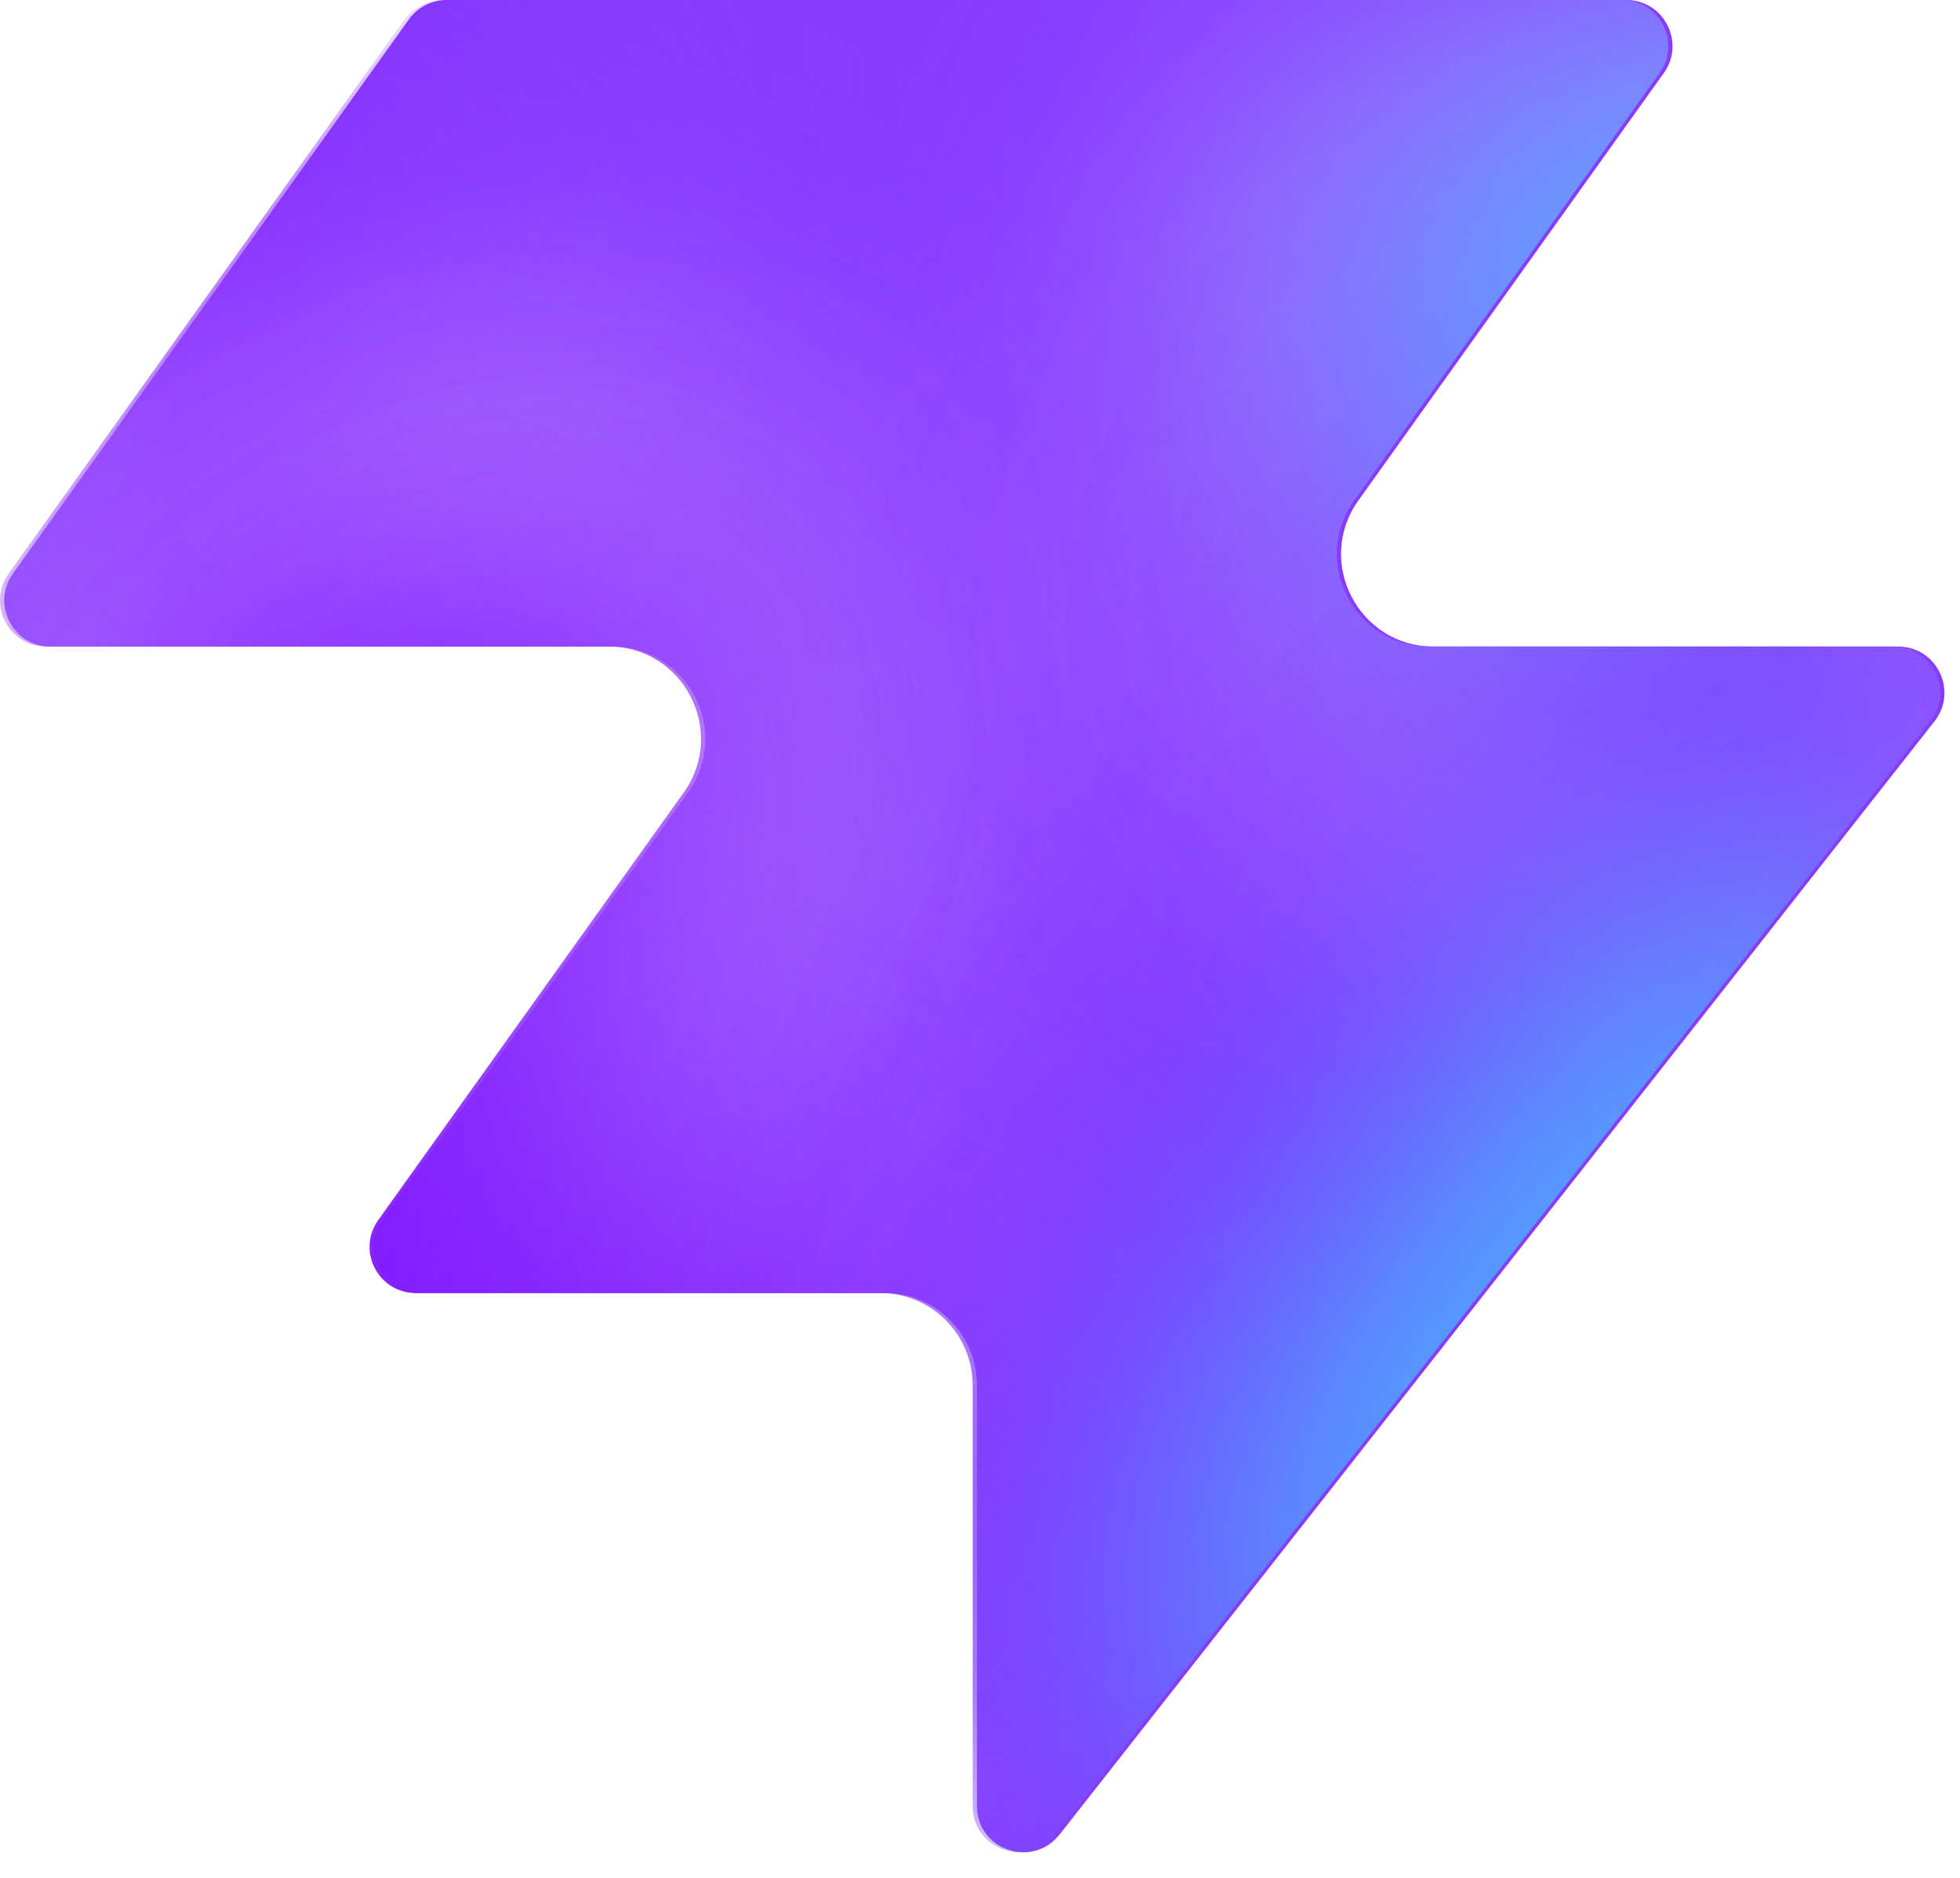
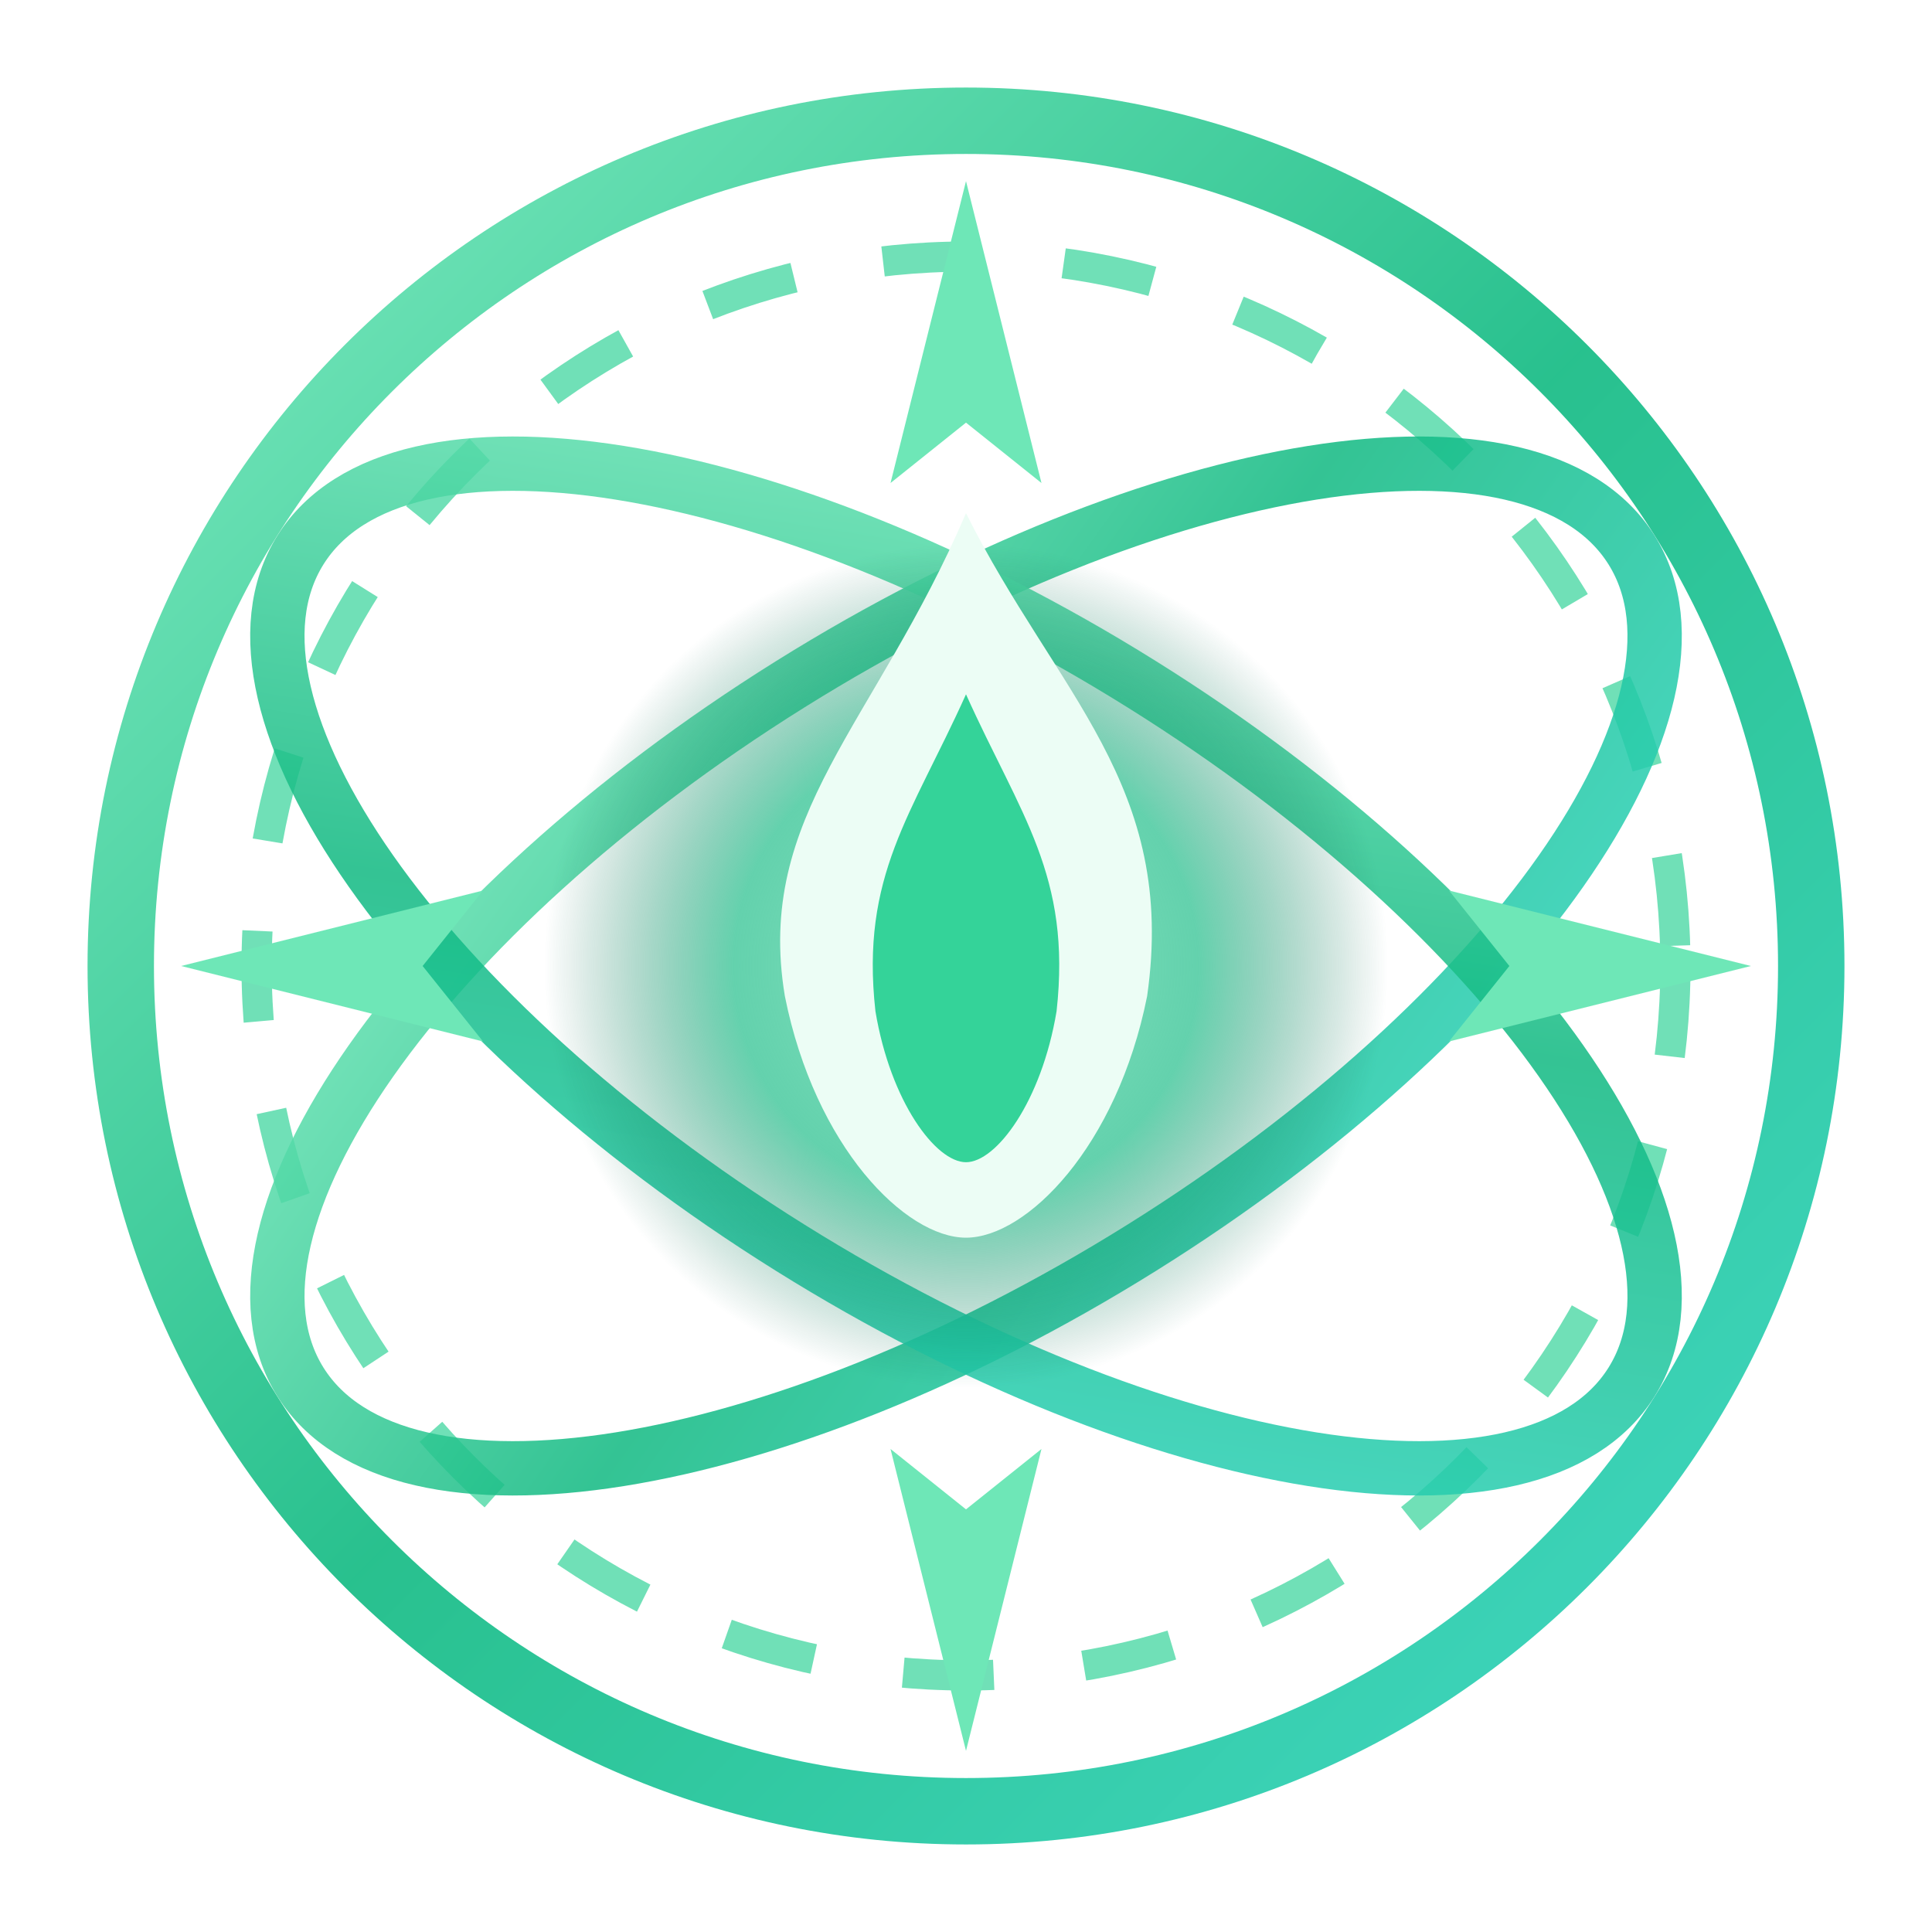
- <svg xmlns="http://www.w3.org/2000/svg" width="48" height="46" fill="none" viewBox="0 0 48 46">
-   <path fill="#863bff" d="M25.946 44.938c-.664.845-2.021.375-2.021-.698V33.937a2.26 2.26 0 0 0-2.262-2.262H10.287c-.92 0-1.456-1.04-.92-1.788l7.48-10.471c1.07-1.497 0-3.578-1.842-3.578H1.237c-.92 0-1.456-1.04-.92-1.788L10.013.474c.214-.297.556-.474.92-.474h28.894c.92 0 1.456 1.04.92 1.788l-7.48 10.471c-1.07 1.498 0 3.579 1.842 3.579h11.377c.943 0 1.473 1.088.89 1.83L25.947 44.94z" style="fill:#863bff;fill:color(display-p3 .525 .23 1);fill-opacity:1" />
-   <mask id="a" width="48" height="46" x="0" y="0" maskUnits="userSpaceOnUse" style="mask-type:alpha">
-     <path fill="#000" d="M25.842 44.938c-.664.844-2.021.375-2.021-.698V33.937a2.26 2.26 0 0 0-2.262-2.262H10.183c-.92 0-1.456-1.04-.92-1.788l7.48-10.471c1.07-1.498 0-3.579-1.842-3.579H1.133c-.92 0-1.456-1.04-.92-1.787L9.91.473c.214-.297.556-.474.92-.474h28.894c.92 0 1.456 1.04.92 1.788l-7.48 10.471c-1.07 1.498 0 3.578 1.842 3.578h11.377c.943 0 1.473 1.088.89 1.832L25.843 44.94z" style="fill:#000;fill-opacity:1" />
-   </mask>
-   <g mask="url(#a)">
-     <g filter="url(#b)">
-       <ellipse cx="5.508" cy="14.704" fill="#ede6ff" rx="5.508" ry="14.704" style="fill:#ede6ff;fill:color(display-p3 .927 .903 1);fill-opacity:1" transform="matrix(.00324 1 1 -.00324 -4.47 31.516)" />
-     </g>
-     <g filter="url(#c)">
-       <ellipse cx="10.399" cy="29.851" fill="#ede6ff" rx="10.399" ry="29.851" style="fill:#ede6ff;fill:color(display-p3 .927 .903 1);fill-opacity:1" transform="matrix(.00324 1 1 -.00324 -39.328 7.883)" />
-     </g>
-     <g filter="url(#d)">
-       <ellipse cx="5.508" cy="30.487" fill="#7e14ff" rx="5.508" ry="30.487" style="fill:#7e14ff;fill:color(display-p3 .492 .077 1);fill-opacity:1" transform="rotate(89.814 -25.913 -14.639)scale(1 -1)" />
-     </g>
-     <g filter="url(#e)">
-       <ellipse cx="5.508" cy="30.599" fill="#7e14ff" rx="5.508" ry="30.599" style="fill:#7e14ff;fill:color(display-p3 .492 .077 1);fill-opacity:1" transform="rotate(89.814 -32.644 -3.334)scale(1 -1)" />
-     </g>
-     <g filter="url(#f)">
-       <ellipse cx="5.508" cy="30.599" fill="#7e14ff" rx="5.508" ry="30.599" style="fill:#7e14ff;fill:color(display-p3 .492 .077 1);fill-opacity:1" transform="matrix(.00324 1 1 -.00324 -34.34 30.47)" />
-     </g>
-     <g filter="url(#g)">
-       <ellipse cx="14.072" cy="22.078" fill="#ede6ff" rx="14.072" ry="22.078" style="fill:#ede6ff;fill:color(display-p3 .927 .903 1);fill-opacity:1" transform="rotate(93.35 24.506 48.493)scale(-1 1)" />
-     </g>
-     <g filter="url(#h)">
-       <ellipse cx="3.47" cy="21.501" fill="#7e14ff" rx="3.47" ry="21.501" style="fill:#7e14ff;fill:color(display-p3 .492 .077 1);fill-opacity:1" transform="rotate(89.009 28.708 47.59)scale(-1 1)" />
-     </g>
-     <g filter="url(#i)">
-       <ellipse cx="3.47" cy="21.501" fill="#7e14ff" rx="3.47" ry="21.501" style="fill:#7e14ff;fill:color(display-p3 .492 .077 1);fill-opacity:1" transform="rotate(89.009 28.708 47.59)scale(-1 1)" />
-     </g>
-     <g filter="url(#j)">
-       <ellipse cx=".387" cy="8.972" fill="#7e14ff" rx="4.407" ry="29.108" style="fill:#7e14ff;fill:color(display-p3 .492 .077 1);fill-opacity:1" transform="rotate(39.51 .387 8.972)" />
-     </g>
-     <g filter="url(#k)">
-       <ellipse cx="47.523" cy="-6.092" fill="#7e14ff" rx="4.407" ry="29.108" style="fill:#7e14ff;fill:color(display-p3 .492 .077 1);fill-opacity:1" transform="rotate(37.892 47.523 -6.092)" />
-     </g>
-     <g filter="url(#l)">
-       <ellipse cx="41.412" cy="6.333" fill="#47bfff" rx="5.971" ry="9.665" style="fill:#47bfff;fill:color(display-p3 .28 .748 1);fill-opacity:1" transform="rotate(37.892 41.412 6.333)" />
-     </g>
-     <g filter="url(#m)">
-       <ellipse cx="-1.879" cy="38.332" fill="#7e14ff" rx="4.407" ry="29.108" style="fill:#7e14ff;fill:color(display-p3 .492 .077 1);fill-opacity:1" transform="rotate(37.892 -1.88 38.332)" />
-     </g>
-     <g filter="url(#n)">
-       <ellipse cx="-1.879" cy="38.332" fill="#7e14ff" rx="4.407" ry="29.108" style="fill:#7e14ff;fill:color(display-p3 .492 .077 1);fill-opacity:1" transform="rotate(37.892 -1.88 38.332)" />
-     </g>
-     <g filter="url(#o)">
-       <ellipse cx="35.651" cy="29.907" fill="#7e14ff" rx="4.407" ry="29.108" style="fill:#7e14ff;fill:color(display-p3 .492 .077 1);fill-opacity:1" transform="rotate(37.892 35.651 29.907)" />
-     </g>
-     <g filter="url(#p)">
-       <ellipse cx="38.418" cy="32.4" fill="#47bfff" rx="5.971" ry="15.297" style="fill:#47bfff;fill:color(display-p3 .28 .748 1);fill-opacity:1" transform="rotate(37.892 38.418 32.4)" />
-     </g>
-   </g>
+ <svg xmlns="http://www.w3.org/2000/svg" viewBox="0 0 64 64" fill="none">
  <defs>
-     <filter id="b" width="60.045" height="41.654" x="-19.77" y="16.149" color-interpolation-filters="sRGB" filterUnits="userSpaceOnUse">
-       <feFlood flood-opacity="0" result="BackgroundImageFix" />
-       <feBlend in="SourceGraphic" in2="BackgroundImageFix" result="shape" />
-       <feGaussianBlur result="effect1_foregroundBlur_2002_17158" stdDeviation="7.659" />
-     </filter>
-     <filter id="c" width="90.34" height="51.437" x="-54.613" y="-7.533" color-interpolation-filters="sRGB" filterUnits="userSpaceOnUse">
-       <feFlood flood-opacity="0" result="BackgroundImageFix" />
-       <feBlend in="SourceGraphic" in2="BackgroundImageFix" result="shape" />
-       <feGaussianBlur result="effect1_foregroundBlur_2002_17158" stdDeviation="7.659" />
-     </filter>
-     <filter id="d" width="79.355" height="29.4" x="-49.64" y="2.03" color-interpolation-filters="sRGB" filterUnits="userSpaceOnUse">
-       <feFlood flood-opacity="0" result="BackgroundImageFix" />
-       <feBlend in="SourceGraphic" in2="BackgroundImageFix" result="shape" />
-       <feGaussianBlur result="effect1_foregroundBlur_2002_17158" stdDeviation="4.596" />
-     </filter>
-     <filter id="e" width="79.579" height="29.4" x="-45.045" y="20.029" color-interpolation-filters="sRGB" filterUnits="userSpaceOnUse">
-       <feFlood flood-opacity="0" result="BackgroundImageFix" />
-       <feBlend in="SourceGraphic" in2="BackgroundImageFix" result="shape" />
-       <feGaussianBlur result="effect1_foregroundBlur_2002_17158" stdDeviation="4.596" />
-     </filter>
-     <filter id="f" width="79.579" height="29.4" x="-43.513" y="21.178" color-interpolation-filters="sRGB" filterUnits="userSpaceOnUse">
-       <feFlood flood-opacity="0" result="BackgroundImageFix" />
-       <feBlend in="SourceGraphic" in2="BackgroundImageFix" result="shape" />
-       <feGaussianBlur result="effect1_foregroundBlur_2002_17158" stdDeviation="4.596" />
-     </filter>
-     <filter id="g" width="74.749" height="58.852" x="15.756" y="-17.901" color-interpolation-filters="sRGB" filterUnits="userSpaceOnUse">
-       <feFlood flood-opacity="0" result="BackgroundImageFix" />
-       <feBlend in="SourceGraphic" in2="BackgroundImageFix" result="shape" />
-       <feGaussianBlur result="effect1_foregroundBlur_2002_17158" stdDeviation="7.659" />
-     </filter>
-     <filter id="h" width="61.377" height="25.362" x="23.548" y="2.284" color-interpolation-filters="sRGB" filterUnits="userSpaceOnUse">
-       <feFlood flood-opacity="0" result="BackgroundImageFix" />
-       <feBlend in="SourceGraphic" in2="BackgroundImageFix" result="shape" />
-       <feGaussianBlur result="effect1_foregroundBlur_2002_17158" stdDeviation="4.596" />
-     </filter>
-     <filter id="i" width="61.377" height="25.362" x="23.548" y="2.284" color-interpolation-filters="sRGB" filterUnits="userSpaceOnUse">
-       <feFlood flood-opacity="0" result="BackgroundImageFix" />
-       <feBlend in="SourceGraphic" in2="BackgroundImageFix" result="shape" />
-       <feGaussianBlur result="effect1_foregroundBlur_2002_17158" stdDeviation="4.596" />
-     </filter>
-     <filter id="j" width="56.045" height="63.649" x="-27.636" y="-22.853" color-interpolation-filters="sRGB" filterUnits="userSpaceOnUse">
-       <feFlood flood-opacity="0" result="BackgroundImageFix" />
-       <feBlend in="SourceGraphic" in2="BackgroundImageFix" result="shape" />
-       <feGaussianBlur result="effect1_foregroundBlur_2002_17158" stdDeviation="4.596" />
-     </filter>
-     <filter id="k" width="54.814" height="64.646" x="20.116" y="-38.415" color-interpolation-filters="sRGB" filterUnits="userSpaceOnUse">
-       <feFlood flood-opacity="0" result="BackgroundImageFix" />
-       <feBlend in="SourceGraphic" in2="BackgroundImageFix" result="shape" />
-       <feGaussianBlur result="effect1_foregroundBlur_2002_17158" stdDeviation="4.596" />
-     </filter>
-     <filter id="l" width="33.541" height="35.313" x="24.641" y="-11.323" color-interpolation-filters="sRGB" filterUnits="userSpaceOnUse">
-       <feFlood flood-opacity="0" result="BackgroundImageFix" />
-       <feBlend in="SourceGraphic" in2="BackgroundImageFix" result="shape" />
-       <feGaussianBlur result="effect1_foregroundBlur_2002_17158" stdDeviation="4.596" />
-     </filter>
-     <filter id="m" width="54.814" height="64.646" x="-29.286" y="6.009" color-interpolation-filters="sRGB" filterUnits="userSpaceOnUse">
-       <feFlood flood-opacity="0" result="BackgroundImageFix" />
-       <feBlend in="SourceGraphic" in2="BackgroundImageFix" result="shape" />
-       <feGaussianBlur result="effect1_foregroundBlur_2002_17158" stdDeviation="4.596" />
-     </filter>
-     <filter id="n" width="54.814" height="64.646" x="-29.286" y="6.009" color-interpolation-filters="sRGB" filterUnits="userSpaceOnUse">
-       <feFlood flood-opacity="0" result="BackgroundImageFix" />
-       <feBlend in="SourceGraphic" in2="BackgroundImageFix" result="shape" />
-       <feGaussianBlur result="effect1_foregroundBlur_2002_17158" stdDeviation="4.596" />
-     </filter>
-     <filter id="o" width="54.814" height="64.646" x="8.244" y="-2.416" color-interpolation-filters="sRGB" filterUnits="userSpaceOnUse">
-       <feFlood flood-opacity="0" result="BackgroundImageFix" />
-       <feBlend in="SourceGraphic" in2="BackgroundImageFix" result="shape" />
-       <feGaussianBlur result="effect1_foregroundBlur_2002_17158" stdDeviation="4.596" />
-     </filter>
-     <filter id="p" width="39.409" height="43.623" x="18.713" y="10.588" color-interpolation-filters="sRGB" filterUnits="userSpaceOnUse">
-       <feFlood flood-opacity="0" result="BackgroundImageFix" />
-       <feBlend in="SourceGraphic" in2="BackgroundImageFix" result="shape" />
-       <feGaussianBlur result="effect1_foregroundBlur_2002_17158" stdDeviation="4.596" />
-     </filter>
+     <radialGradient id="glow" cx="50%" cy="50%" r="50%">
+       <stop offset="0%" stop-color="#a7f3d0" stop-opacity="0.95" />
+       <stop offset="55%" stop-color="#10b981" stop-opacity="0.65" />
+       <stop offset="100%" stop-color="#065f46" stop-opacity="0" />
+     </radialGradient>
+     <linearGradient id="ring" x1="0%" y1="0%" x2="100%" y2="100%">
+       <stop offset="0%" stop-color="#6ee7b7" />
+       <stop offset="50%" stop-color="#10b981" />
+       <stop offset="100%" stop-color="#2dd4bf" />
+     </linearGradient>
  </defs>
+   <circle cx="32" cy="32" r="28" stroke="url(#ring)" stroke-width="2.2" stroke-opacity="0.9" />
+   <circle cx="32" cy="32" r="23.5" stroke="#34d399" stroke-width="1" stroke-dasharray="3 3" stroke-opacity="0.7" />
+   <ellipse cx="32" cy="32" rx="26" ry="11" transform="rotate(-32 32 32)" stroke="url(#ring)" stroke-width="1.8" stroke-opacity="0.85" />
+   <ellipse cx="32" cy="32" rx="26" ry="11" transform="rotate(32 32 32)" stroke="url(#ring)" stroke-width="1.8" stroke-opacity="0.85" />
+   <path d="M32 6 L34.5 16 L32 14 L29.5 16 Z" fill="#6ee7b7" />
+   <path d="M32 58 L34.5 48 L32 50 L29.5 48 Z" fill="#6ee7b7" />
+   <path d="M6 32 L16 29.5 L14 32 L16 34.5 Z" fill="#6ee7b7" />
+   <path d="M58 32 L48 29.5 L50 32 L48 34.5 Z" fill="#6ee7b7" />
+   <circle cx="32" cy="32" r="14" fill="url(#glow)" />
+   <path d="M27 21 A11 11 0 1 0 41 39 A9 9 0 1 1 27 21 Z" fill="#6ee7b7" fill-opacity="0.85" />
+   <path d="M32 17 C35 23 39 26 38 33 C37 38 34 41 32 41 C30 41 27 38 26 33 C25 27 29 24 32 17 Z" fill="#ecfdf5" />
+   <path d="M32 23 C33.8 27 35.5 29 35 33.5 C34.5 36.5 33 38.5 32 38.5 C31 38.5 29.5 36.5 29 33.5 C28.5 29 30.2 27 32 23 Z" fill="#34d399" />
</svg>
